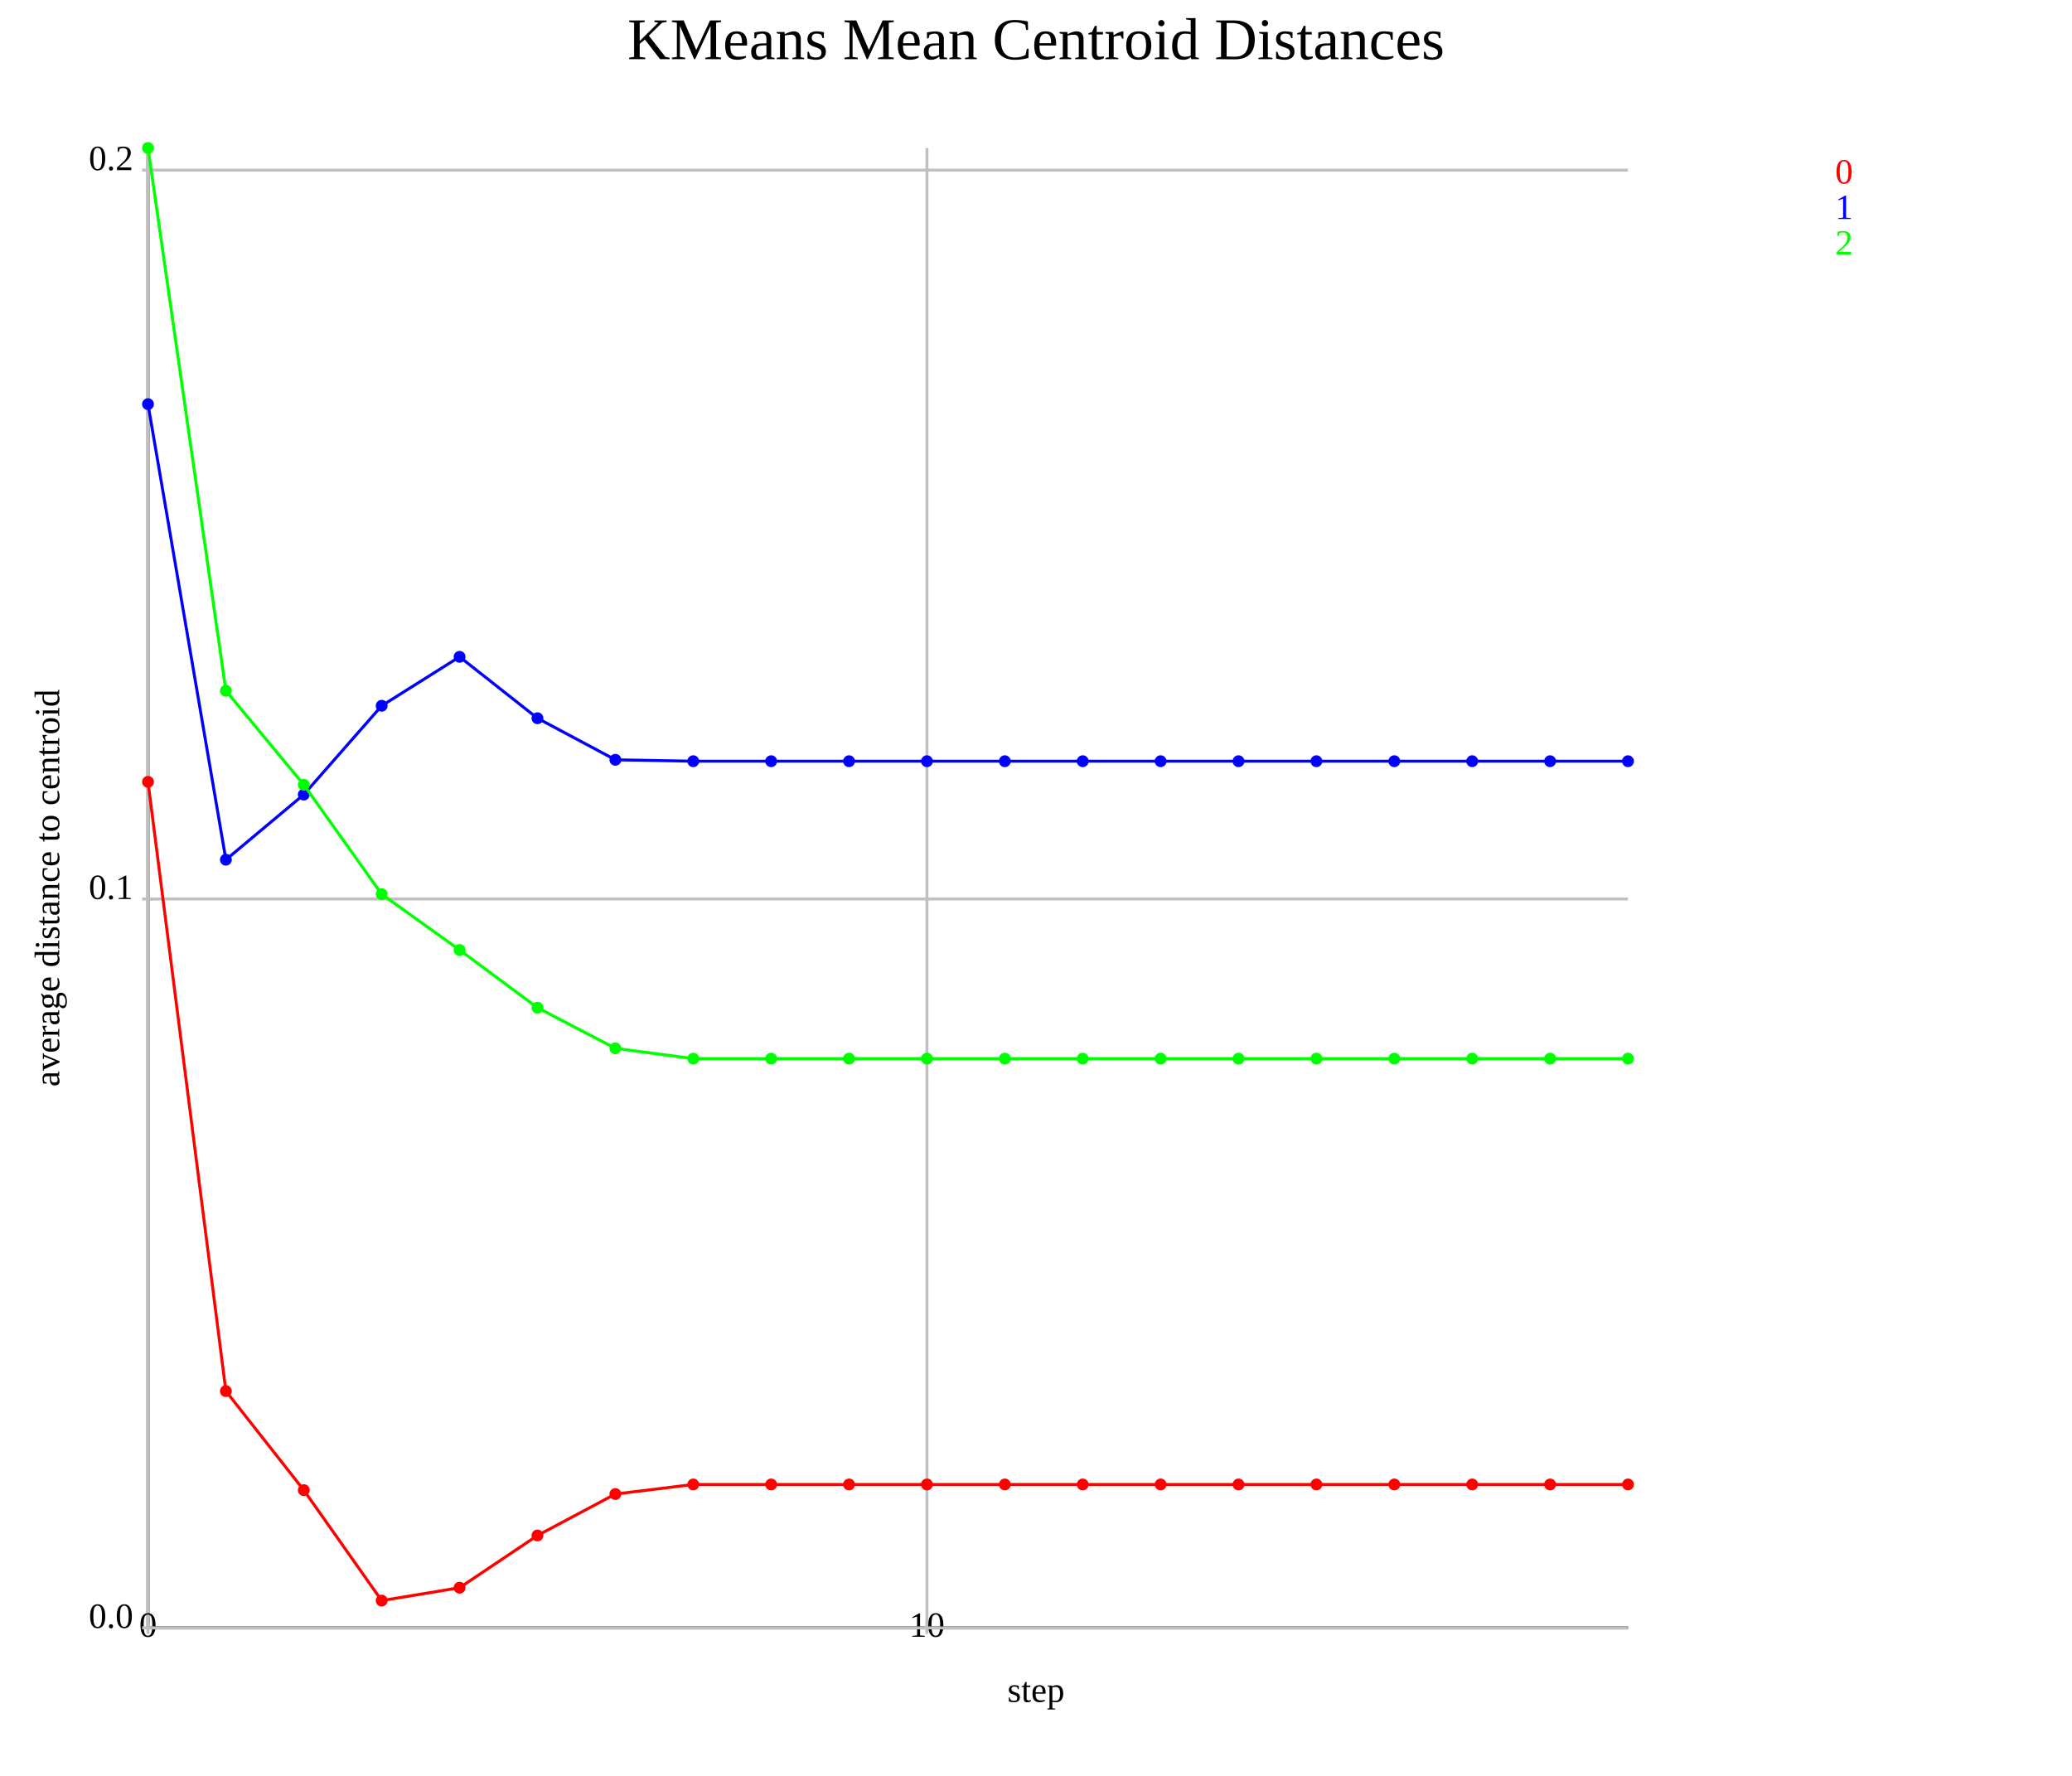
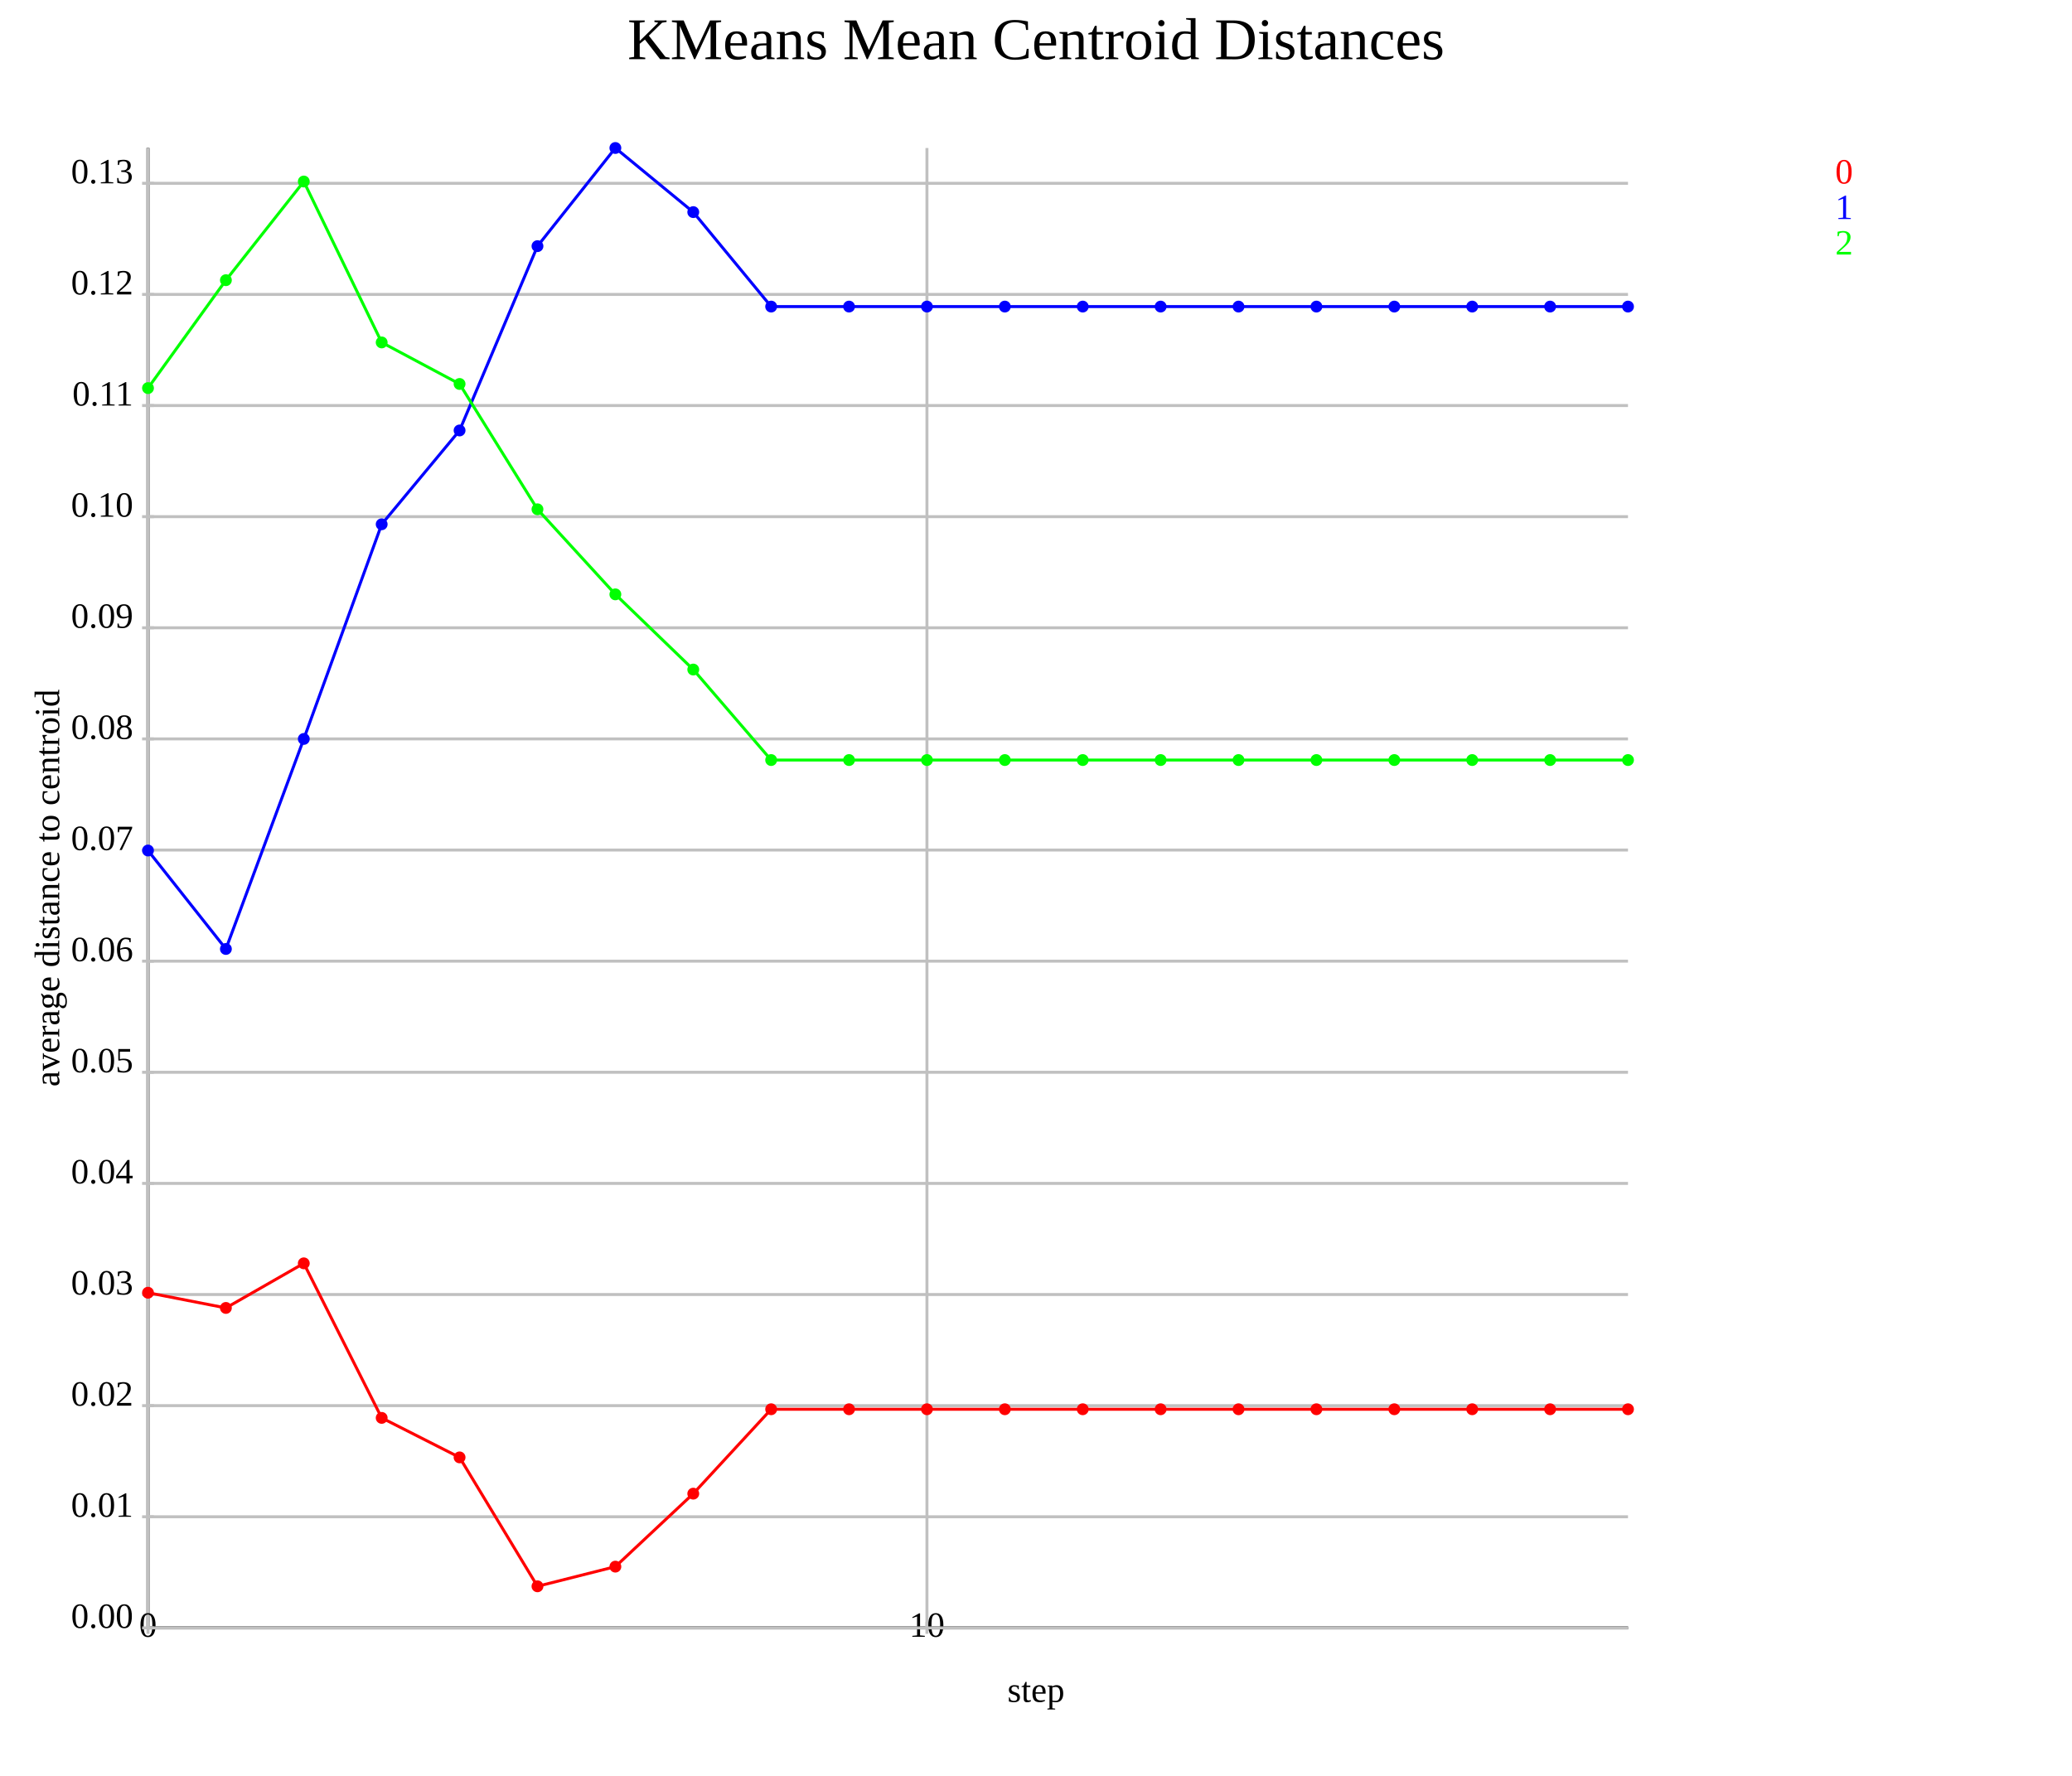
<svg xmlns="http://www.w3.org/2000/svg" version="1.1" width="700.0" height="600.0">
  <style>.caption {
  font-size: 14px;
  font-family: Georgia, serif;
}
</style>
  <line x1="50.0" y1="550.0" x2="550.0" y2="550.0" stroke="rgb(0,0,0)" stroke-width="1" />
  <line x1="50.0" y1="550.0" x2="50.0" y2="50.0" stroke="rgb(0,0,0)" stroke-width="1" />
  <line x1="50.0" y1="550.0" x2="50.0" y2="50.0" stroke="rgb(192,192,192)" stroke-width="1" />
  <line x1="50.0" y1="548.0" x2="50.0" y2="552.0" stroke="rgb(192,192,192)" stroke-width="1" />
  <text text-anchor="middle" alignment-baseline="hanging" x="50.0" y="553.0" font-size="12.0">0</text>
  <line x1="313.158" y1="550.0" x2="313.158" y2="50.0" stroke="rgb(192,192,192)" stroke-width="1" />
  <line x1="313.158" y1="548.0" x2="313.158" y2="552.0" stroke="rgb(192,192,192)" stroke-width="1" />
  <text text-anchor="middle" alignment-baseline="hanging" x="313.158" y="553.0" font-size="12.0">10</text>
  <line x1="50.0" y1="550.0" x2="550.0" y2="550.0" stroke="rgb(192,192,192)" stroke-width="1" />
-   <text text-anchor="end" alignment-baseline="middle" x="45.0" y="550.0" font-size="12.0">0.0</text>
+   <text text-anchor="end" alignment-baseline="middle" x="45.0" y="550.0" font-size="12.0">0.00</text>
  <line x1="48.0" y1="550.0" x2="52.0" y2="550.0" stroke="rgb(192,192,192)" stroke-width="1" />
-   <line x1="50.0" y1="303.739" x2="550.0" y2="303.739" stroke="rgb(192,192,192)" stroke-width="1" />
-   <text text-anchor="end" alignment-baseline="middle" x="45.0" y="303.739" font-size="12.0">0.1</text>
-   <line x1="48.0" y1="303.739" x2="52.0" y2="303.739" stroke="rgb(192,192,192)" stroke-width="1" />
-   <line x1="50.0" y1="57.478" x2="550.0" y2="57.478" stroke="rgb(192,192,192)" stroke-width="1" />
-   <text text-anchor="end" alignment-baseline="middle" x="45.0" y="57.478" font-size="12.0">0.2</text>
-   <line x1="48.0" y1="57.478" x2="52.0" y2="57.478" stroke="rgb(192,192,192)" stroke-width="1" />
-   <polyline points="50.0,264.158 76.316,469.996 102.632,503.461 128.947,540.784 155.263,536.425 181.579,518.772 207.895,504.779 234.211,501.546 260.526,501.546 286.842,501.546 313.158,501.546 339.474,501.546 365.789,501.546 392.105,501.546 418.421,501.546 444.737,501.546 471.053,501.546 497.368,501.546 523.684,501.546 550.0,501.546" fill="none" stroke="rgb(255,0,0)" stroke-width="1" />
-   <circle cx="50.0" cy="264.158" r="2" fill="rgb(255,0,0)" />
-   <circle cx="76.316" cy="469.996" r="2" fill="rgb(255,0,0)" />
-   <circle cx="102.632" cy="503.461" r="2" fill="rgb(255,0,0)" />
-   <circle cx="128.947" cy="540.784" r="2" fill="rgb(255,0,0)" />
-   <circle cx="155.263" cy="536.425" r="2" fill="rgb(255,0,0)" />
-   <circle cx="181.579" cy="518.772" r="2" fill="rgb(255,0,0)" />
-   <circle cx="207.895" cy="504.779" r="2" fill="rgb(255,0,0)" />
-   <circle cx="234.211" cy="501.546" r="2" fill="rgb(255,0,0)" />
-   <circle cx="260.526" cy="501.546" r="2" fill="rgb(255,0,0)" />
-   <circle cx="286.842" cy="501.546" r="2" fill="rgb(255,0,0)" />
-   <circle cx="313.158" cy="501.546" r="2" fill="rgb(255,0,0)" />
-   <circle cx="339.474" cy="501.546" r="2" fill="rgb(255,0,0)" />
-   <circle cx="365.789" cy="501.546" r="2" fill="rgb(255,0,0)" />
-   <circle cx="392.105" cy="501.546" r="2" fill="rgb(255,0,0)" />
-   <circle cx="418.421" cy="501.546" r="2" fill="rgb(255,0,0)" />
-   <circle cx="444.737" cy="501.546" r="2" fill="rgb(255,0,0)" />
-   <circle cx="471.053" cy="501.546" r="2" fill="rgb(255,0,0)" />
-   <circle cx="497.368" cy="501.546" r="2" fill="rgb(255,0,0)" />
-   <circle cx="523.684" cy="501.546" r="2" fill="rgb(255,0,0)" />
-   <circle cx="550.0" cy="501.546" r="2" fill="rgb(255,0,0)" />
-   <polyline points="50.0,136.54 76.316,290.463 102.632,268.449 128.947,238.454 155.263,221.914 181.579,242.664 207.895,256.707 234.211,257.182 260.526,257.182 286.842,257.182 313.158,257.182 339.474,257.182 365.789,257.182 392.105,257.182 418.421,257.182 444.737,257.182 471.053,257.182 497.368,257.182 523.684,257.182 550.0,257.182" fill="none" stroke="rgb(0,0,255)" stroke-width="1" />
-   <circle cx="50.0" cy="136.54" r="2" fill="rgb(0,0,255)" />
-   <circle cx="76.316" cy="290.463" r="2" fill="rgb(0,0,255)" />
-   <circle cx="102.632" cy="268.449" r="2" fill="rgb(0,0,255)" />
-   <circle cx="128.947" cy="238.454" r="2" fill="rgb(0,0,255)" />
-   <circle cx="155.263" cy="221.914" r="2" fill="rgb(0,0,255)" />
-   <circle cx="181.579" cy="242.664" r="2" fill="rgb(0,0,255)" />
-   <circle cx="207.895" cy="256.707" r="2" fill="rgb(0,0,255)" />
-   <circle cx="234.211" cy="257.182" r="2" fill="rgb(0,0,255)" />
-   <circle cx="260.526" cy="257.182" r="2" fill="rgb(0,0,255)" />
-   <circle cx="286.842" cy="257.182" r="2" fill="rgb(0,0,255)" />
-   <circle cx="313.158" cy="257.182" r="2" fill="rgb(0,0,255)" />
-   <circle cx="339.474" cy="257.182" r="2" fill="rgb(0,0,255)" />
-   <circle cx="365.789" cy="257.182" r="2" fill="rgb(0,0,255)" />
-   <circle cx="392.105" cy="257.182" r="2" fill="rgb(0,0,255)" />
-   <circle cx="418.421" cy="257.182" r="2" fill="rgb(0,0,255)" />
-   <circle cx="444.737" cy="257.182" r="2" fill="rgb(0,0,255)" />
-   <circle cx="471.053" cy="257.182" r="2" fill="rgb(0,0,255)" />
-   <circle cx="497.368" cy="257.182" r="2" fill="rgb(0,0,255)" />
-   <circle cx="523.684" cy="257.182" r="2" fill="rgb(0,0,255)" />
-   <circle cx="550.0" cy="257.182" r="2" fill="rgb(0,0,255)" />
-   <polyline points="50.0,50.0 76.316,233.384 102.632,265.127 128.947,302.106 155.263,320.957 181.579,340.463 207.895,354.189 234.211,357.676 260.526,357.676 286.842,357.676 313.158,357.676 339.474,357.676 365.789,357.676 392.105,357.676 418.421,357.676 444.737,357.676 471.053,357.676 497.368,357.676 523.684,357.676 550.0,357.676" fill="none" stroke="rgb(0,255,0)" stroke-width="1" />
-   <circle cx="50.0" cy="50.0" r="2" fill="rgb(0,255,0)" />
-   <circle cx="76.316" cy="233.384" r="2" fill="rgb(0,255,0)" />
-   <circle cx="102.632" cy="265.127" r="2" fill="rgb(0,255,0)" />
-   <circle cx="128.947" cy="302.106" r="2" fill="rgb(0,255,0)" />
-   <circle cx="155.263" cy="320.957" r="2" fill="rgb(0,255,0)" />
-   <circle cx="181.579" cy="340.463" r="2" fill="rgb(0,255,0)" />
-   <circle cx="207.895" cy="354.189" r="2" fill="rgb(0,255,0)" />
-   <circle cx="234.211" cy="357.676" r="2" fill="rgb(0,255,0)" />
-   <circle cx="260.526" cy="357.676" r="2" fill="rgb(0,255,0)" />
-   <circle cx="286.842" cy="357.676" r="2" fill="rgb(0,255,0)" />
-   <circle cx="313.158" cy="357.676" r="2" fill="rgb(0,255,0)" />
-   <circle cx="339.474" cy="357.676" r="2" fill="rgb(0,255,0)" />
-   <circle cx="365.789" cy="357.676" r="2" fill="rgb(0,255,0)" />
-   <circle cx="392.105" cy="357.676" r="2" fill="rgb(0,255,0)" />
-   <circle cx="418.421" cy="357.676" r="2" fill="rgb(0,255,0)" />
-   <circle cx="444.737" cy="357.676" r="2" fill="rgb(0,255,0)" />
-   <circle cx="471.053" cy="357.676" r="2" fill="rgb(0,255,0)" />
-   <circle cx="497.368" cy="357.676" r="2" fill="rgb(0,255,0)" />
-   <circle cx="523.684" cy="357.676" r="2" fill="rgb(0,255,0)" />
-   <circle cx="550.0" cy="357.676" r="2" fill="rgb(0,255,0)" />
+   <line x1="50.0" y1="512.456" x2="550.0" y2="512.456" stroke="rgb(192,192,192)" stroke-width="1" />
+   <text text-anchor="end" alignment-baseline="middle" x="45.0" y="512.456" font-size="12.0">0.01</text>
+   <line x1="48.0" y1="512.456" x2="52.0" y2="512.456" stroke="rgb(192,192,192)" stroke-width="1" />
+   <line x1="50.0" y1="474.912" x2="550.0" y2="474.912" stroke="rgb(192,192,192)" stroke-width="1" />
+   <text text-anchor="end" alignment-baseline="middle" x="45.0" y="474.912" font-size="12.0">0.02</text>
+   <line x1="48.0" y1="474.912" x2="52.0" y2="474.912" stroke="rgb(192,192,192)" stroke-width="1" />
+   <line x1="50.0" y1="437.368" x2="550.0" y2="437.368" stroke="rgb(192,192,192)" stroke-width="1" />
+   <text text-anchor="end" alignment-baseline="middle" x="45.0" y="437.368" font-size="12.0">0.03</text>
+   <line x1="48.0" y1="437.368" x2="52.0" y2="437.368" stroke="rgb(192,192,192)" stroke-width="1" />
+   <line x1="50.0" y1="399.824" x2="550.0" y2="399.824" stroke="rgb(192,192,192)" stroke-width="1" />
+   <text text-anchor="end" alignment-baseline="middle" x="45.0" y="399.824" font-size="12.0">0.04</text>
+   <line x1="48.0" y1="399.824" x2="52.0" y2="399.824" stroke="rgb(192,192,192)" stroke-width="1" />
+   <line x1="50.0" y1="362.28" x2="550.0" y2="362.28" stroke="rgb(192,192,192)" stroke-width="1" />
+   <text text-anchor="end" alignment-baseline="middle" x="45.0" y="362.28" font-size="12.0">0.05</text>
+   <line x1="48.0" y1="362.28" x2="52.0" y2="362.28" stroke="rgb(192,192,192)" stroke-width="1" />
+   <line x1="50.0" y1="324.736" x2="550.0" y2="324.736" stroke="rgb(192,192,192)" stroke-width="1" />
+   <text text-anchor="end" alignment-baseline="middle" x="45.0" y="324.736" font-size="12.0">0.06</text>
+   <line x1="48.0" y1="324.736" x2="52.0" y2="324.736" stroke="rgb(192,192,192)" stroke-width="1" />
+   <line x1="50.0" y1="287.192" x2="550.0" y2="287.192" stroke="rgb(192,192,192)" stroke-width="1" />
+   <text text-anchor="end" alignment-baseline="middle" x="45.0" y="287.192" font-size="12.0">0.07</text>
+   <line x1="48.0" y1="287.192" x2="52.0" y2="287.192" stroke="rgb(192,192,192)" stroke-width="1" />
+   <line x1="50.0" y1="249.648" x2="550.0" y2="249.648" stroke="rgb(192,192,192)" stroke-width="1" />
+   <text text-anchor="end" alignment-baseline="middle" x="45.0" y="249.648" font-size="12.0">0.08</text>
+   <line x1="48.0" y1="249.648" x2="52.0" y2="249.648" stroke="rgb(192,192,192)" stroke-width="1" />
+   <line x1="50.0" y1="212.104" x2="550.0" y2="212.104" stroke="rgb(192,192,192)" stroke-width="1" />
+   <text text-anchor="end" alignment-baseline="middle" x="45.0" y="212.104" font-size="12.0">0.09</text>
+   <line x1="48.0" y1="212.104" x2="52.0" y2="212.104" stroke="rgb(192,192,192)" stroke-width="1" />
+   <line x1="50.0" y1="174.56" x2="550.0" y2="174.56" stroke="rgb(192,192,192)" stroke-width="1" />
+   <text text-anchor="end" alignment-baseline="middle" x="45.0" y="174.56" font-size="12.0">0.10</text>
+   <line x1="48.0" y1="174.56" x2="52.0" y2="174.56" stroke="rgb(192,192,192)" stroke-width="1" />
+   <line x1="50.0" y1="137.016" x2="550.0" y2="137.016" stroke="rgb(192,192,192)" stroke-width="1" />
+   <text text-anchor="end" alignment-baseline="middle" x="45.0" y="137.016" font-size="12.0">0.11</text>
+   <line x1="48.0" y1="137.016" x2="52.0" y2="137.016" stroke="rgb(192,192,192)" stroke-width="1" />
+   <line x1="50.0" y1="99.472" x2="550.0" y2="99.472" stroke="rgb(192,192,192)" stroke-width="1" />
+   <text text-anchor="end" alignment-baseline="middle" x="45.0" y="99.472" font-size="12.0">0.12</text>
+   <line x1="48.0" y1="99.472" x2="52.0" y2="99.472" stroke="rgb(192,192,192)" stroke-width="1" />
+   <line x1="50.0" y1="61.929" x2="550.0" y2="61.929" stroke="rgb(192,192,192)" stroke-width="1" />
+   <text text-anchor="end" alignment-baseline="middle" x="45.0" y="61.929" font-size="12.0">0.13</text>
+   <line x1="48.0" y1="61.929" x2="52.0" y2="61.929" stroke="rgb(192,192,192)" stroke-width="1" />
+   <polyline points="50.0,436.762 76.316,441.899 102.632,426.832 128.947,479.048 155.263,492.394 181.579,535.949 207.895,529.304 234.211,504.647 260.526,476.13 286.842,476.13 313.158,476.13 339.474,476.13 365.789,476.13 392.105,476.13 418.421,476.13 444.737,476.13 471.053,476.13 497.368,476.13 523.684,476.13 550.0,476.13" fill="none" stroke="rgb(255,0,0)" stroke-width="1" />
+   <circle cx="50.0" cy="436.762" r="2" fill="rgb(255,0,0)" />
+   <circle cx="76.316" cy="441.899" r="2" fill="rgb(255,0,0)" />
+   <circle cx="102.632" cy="426.832" r="2" fill="rgb(255,0,0)" />
+   <circle cx="128.947" cy="479.048" r="2" fill="rgb(255,0,0)" />
+   <circle cx="155.263" cy="492.394" r="2" fill="rgb(255,0,0)" />
+   <circle cx="181.579" cy="535.949" r="2" fill="rgb(255,0,0)" />
+   <circle cx="207.895" cy="529.304" r="2" fill="rgb(255,0,0)" />
+   <circle cx="234.211" cy="504.647" r="2" fill="rgb(255,0,0)" />
+   <circle cx="260.526" cy="476.13" r="2" fill="rgb(255,0,0)" />
+   <circle cx="286.842" cy="476.13" r="2" fill="rgb(255,0,0)" />
+   <circle cx="313.158" cy="476.13" r="2" fill="rgb(255,0,0)" />
+   <circle cx="339.474" cy="476.13" r="2" fill="rgb(255,0,0)" />
+   <circle cx="365.789" cy="476.13" r="2" fill="rgb(255,0,0)" />
+   <circle cx="392.105" cy="476.13" r="2" fill="rgb(255,0,0)" />
+   <circle cx="418.421" cy="476.13" r="2" fill="rgb(255,0,0)" />
+   <circle cx="444.737" cy="476.13" r="2" fill="rgb(255,0,0)" />
+   <circle cx="471.053" cy="476.13" r="2" fill="rgb(255,0,0)" />
+   <circle cx="497.368" cy="476.13" r="2" fill="rgb(255,0,0)" />
+   <circle cx="523.684" cy="476.13" r="2" fill="rgb(255,0,0)" />
+   <circle cx="550.0" cy="476.13" r="2" fill="rgb(255,0,0)" />
+   <polyline points="50.0,287.356 76.316,320.62 102.632,249.659 128.947,177.133 155.263,145.434 181.579,83.164 207.895,50.0 234.211,71.662 260.526,103.581 286.842,103.581 313.158,103.581 339.474,103.581 365.789,103.581 392.105,103.581 418.421,103.581 444.737,103.581 471.053,103.581 497.368,103.581 523.684,103.581 550.0,103.581" fill="none" stroke="rgb(0,0,255)" stroke-width="1" />
+   <circle cx="50.0" cy="287.356" r="2" fill="rgb(0,0,255)" />
+   <circle cx="76.316" cy="320.62" r="2" fill="rgb(0,0,255)" />
+   <circle cx="102.632" cy="249.659" r="2" fill="rgb(0,0,255)" />
+   <circle cx="128.947" cy="177.133" r="2" fill="rgb(0,0,255)" />
+   <circle cx="155.263" cy="145.434" r="2" fill="rgb(0,0,255)" />
+   <circle cx="181.579" cy="83.164" r="2" fill="rgb(0,0,255)" />
+   <circle cx="207.895" cy="50.0" r="2" fill="rgb(0,0,255)" />
+   <circle cx="234.211" cy="71.662" r="2" fill="rgb(0,0,255)" />
+   <circle cx="260.526" cy="103.581" r="2" fill="rgb(0,0,255)" />
+   <circle cx="286.842" cy="103.581" r="2" fill="rgb(0,0,255)" />
+   <circle cx="313.158" cy="103.581" r="2" fill="rgb(0,0,255)" />
+   <circle cx="339.474" cy="103.581" r="2" fill="rgb(0,0,255)" />
+   <circle cx="365.789" cy="103.581" r="2" fill="rgb(0,0,255)" />
+   <circle cx="392.105" cy="103.581" r="2" fill="rgb(0,0,255)" />
+   <circle cx="418.421" cy="103.581" r="2" fill="rgb(0,0,255)" />
+   <circle cx="444.737" cy="103.581" r="2" fill="rgb(0,0,255)" />
+   <circle cx="471.053" cy="103.581" r="2" fill="rgb(0,0,255)" />
+   <circle cx="497.368" cy="103.581" r="2" fill="rgb(0,0,255)" />
+   <circle cx="523.684" cy="103.581" r="2" fill="rgb(0,0,255)" />
+   <circle cx="550.0" cy="103.581" r="2" fill="rgb(0,0,255)" />
+   <polyline points="50.0,131.122 76.316,94.664 102.632,61.326 128.947,115.694 155.263,129.727 181.579,172.07 207.895,200.81 234.211,226.213 260.526,256.791 286.842,256.791 313.158,256.791 339.474,256.791 365.789,256.791 392.105,256.791 418.421,256.791 444.737,256.791 471.053,256.791 497.368,256.791 523.684,256.791 550.0,256.791" fill="none" stroke="rgb(0,255,0)" stroke-width="1" />
+   <circle cx="50.0" cy="131.122" r="2" fill="rgb(0,255,0)" />
+   <circle cx="76.316" cy="94.664" r="2" fill="rgb(0,255,0)" />
+   <circle cx="102.632" cy="61.326" r="2" fill="rgb(0,255,0)" />
+   <circle cx="128.947" cy="115.694" r="2" fill="rgb(0,255,0)" />
+   <circle cx="155.263" cy="129.727" r="2" fill="rgb(0,255,0)" />
+   <circle cx="181.579" cy="172.07" r="2" fill="rgb(0,255,0)" />
+   <circle cx="207.895" cy="200.81" r="2" fill="rgb(0,255,0)" />
+   <circle cx="234.211" cy="226.213" r="2" fill="rgb(0,255,0)" />
+   <circle cx="260.526" cy="256.791" r="2" fill="rgb(0,255,0)" />
+   <circle cx="286.842" cy="256.791" r="2" fill="rgb(0,255,0)" />
+   <circle cx="313.158" cy="256.791" r="2" fill="rgb(0,255,0)" />
+   <circle cx="339.474" cy="256.791" r="2" fill="rgb(0,255,0)" />
+   <circle cx="365.789" cy="256.791" r="2" fill="rgb(0,255,0)" />
+   <circle cx="392.105" cy="256.791" r="2" fill="rgb(0,255,0)" />
+   <circle cx="418.421" cy="256.791" r="2" fill="rgb(0,255,0)" />
+   <circle cx="444.737" cy="256.791" r="2" fill="rgb(0,255,0)" />
+   <circle cx="471.053" cy="256.791" r="2" fill="rgb(0,255,0)" />
+   <circle cx="497.368" cy="256.791" r="2" fill="rgb(0,255,0)" />
+   <circle cx="523.684" cy="256.791" r="2" fill="rgb(0,255,0)" />
+   <circle cx="550.0" cy="256.791" r="2" fill="rgb(0,255,0)" />
  <text x="350.0" y="20.0" text-anchor="middle" fill="rgb(0,0,0)" font-size="20.0">KMeans Mean Centroid Distances</text>
  <text x="350.0" y="575.0" text-anchor="middle" fill="rgb(0,0,0)" font-size="12.0">step</text>
  <text transform="rotate(-90.0 20.0 300.0)" x="20.0" y="300.0" text-anchor="middle" fill="rgb(0,0,0)" font-size="12.0">average distance to centroid</text>
  <text x="620" y="62" fill="rgb(255,0,0)" font-size="12">0</text>
  <text x="620" y="74" fill="rgb(0,0,255)" font-size="12">1</text>
  <text x="620" y="86" fill="rgb(0,255,0)" font-size="12">2</text>
      Sorry, your browser does not support inline SVG.
    </svg>
